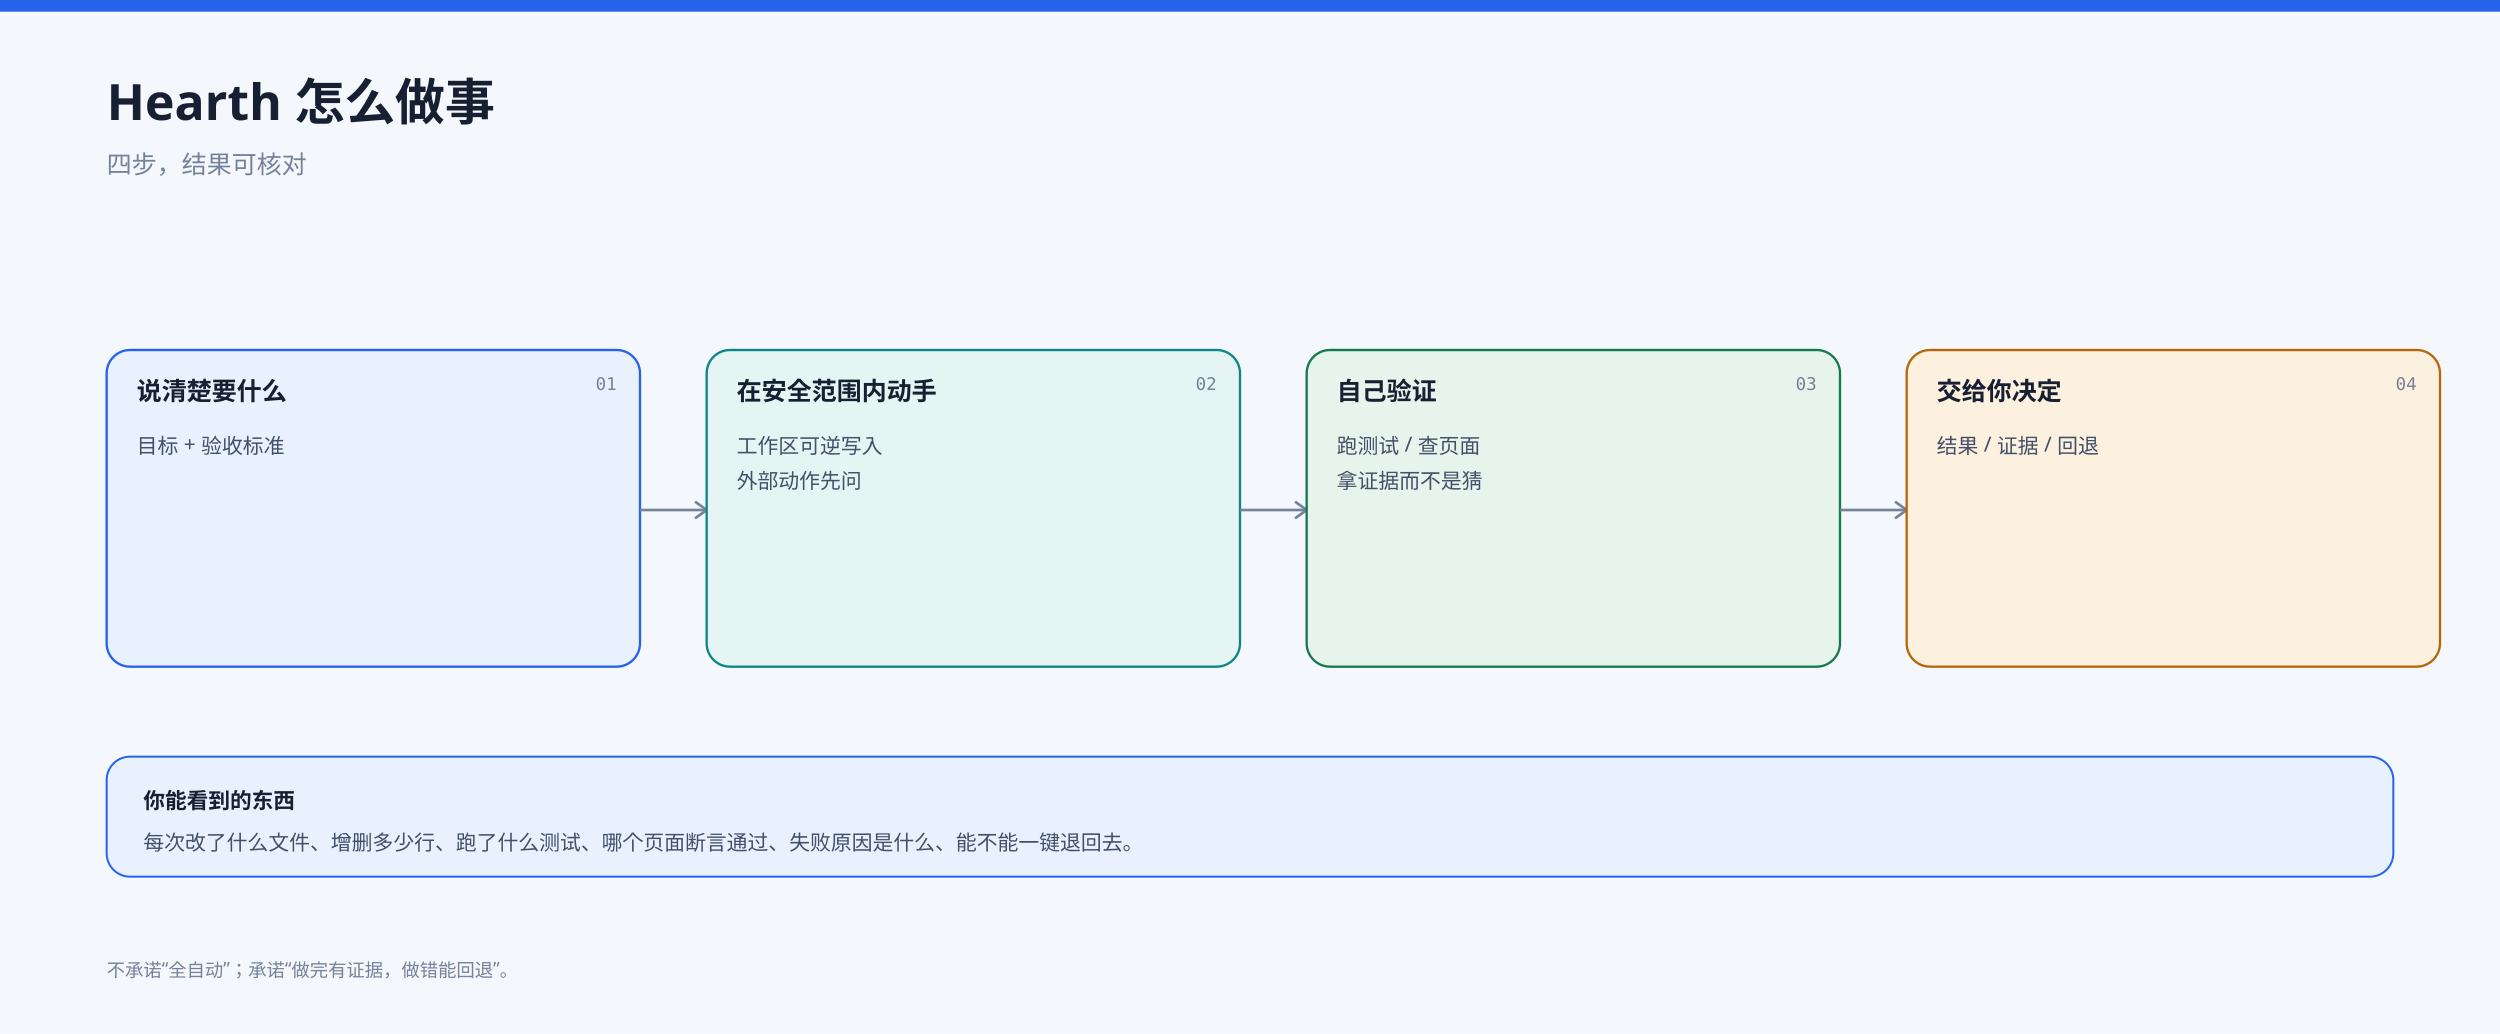
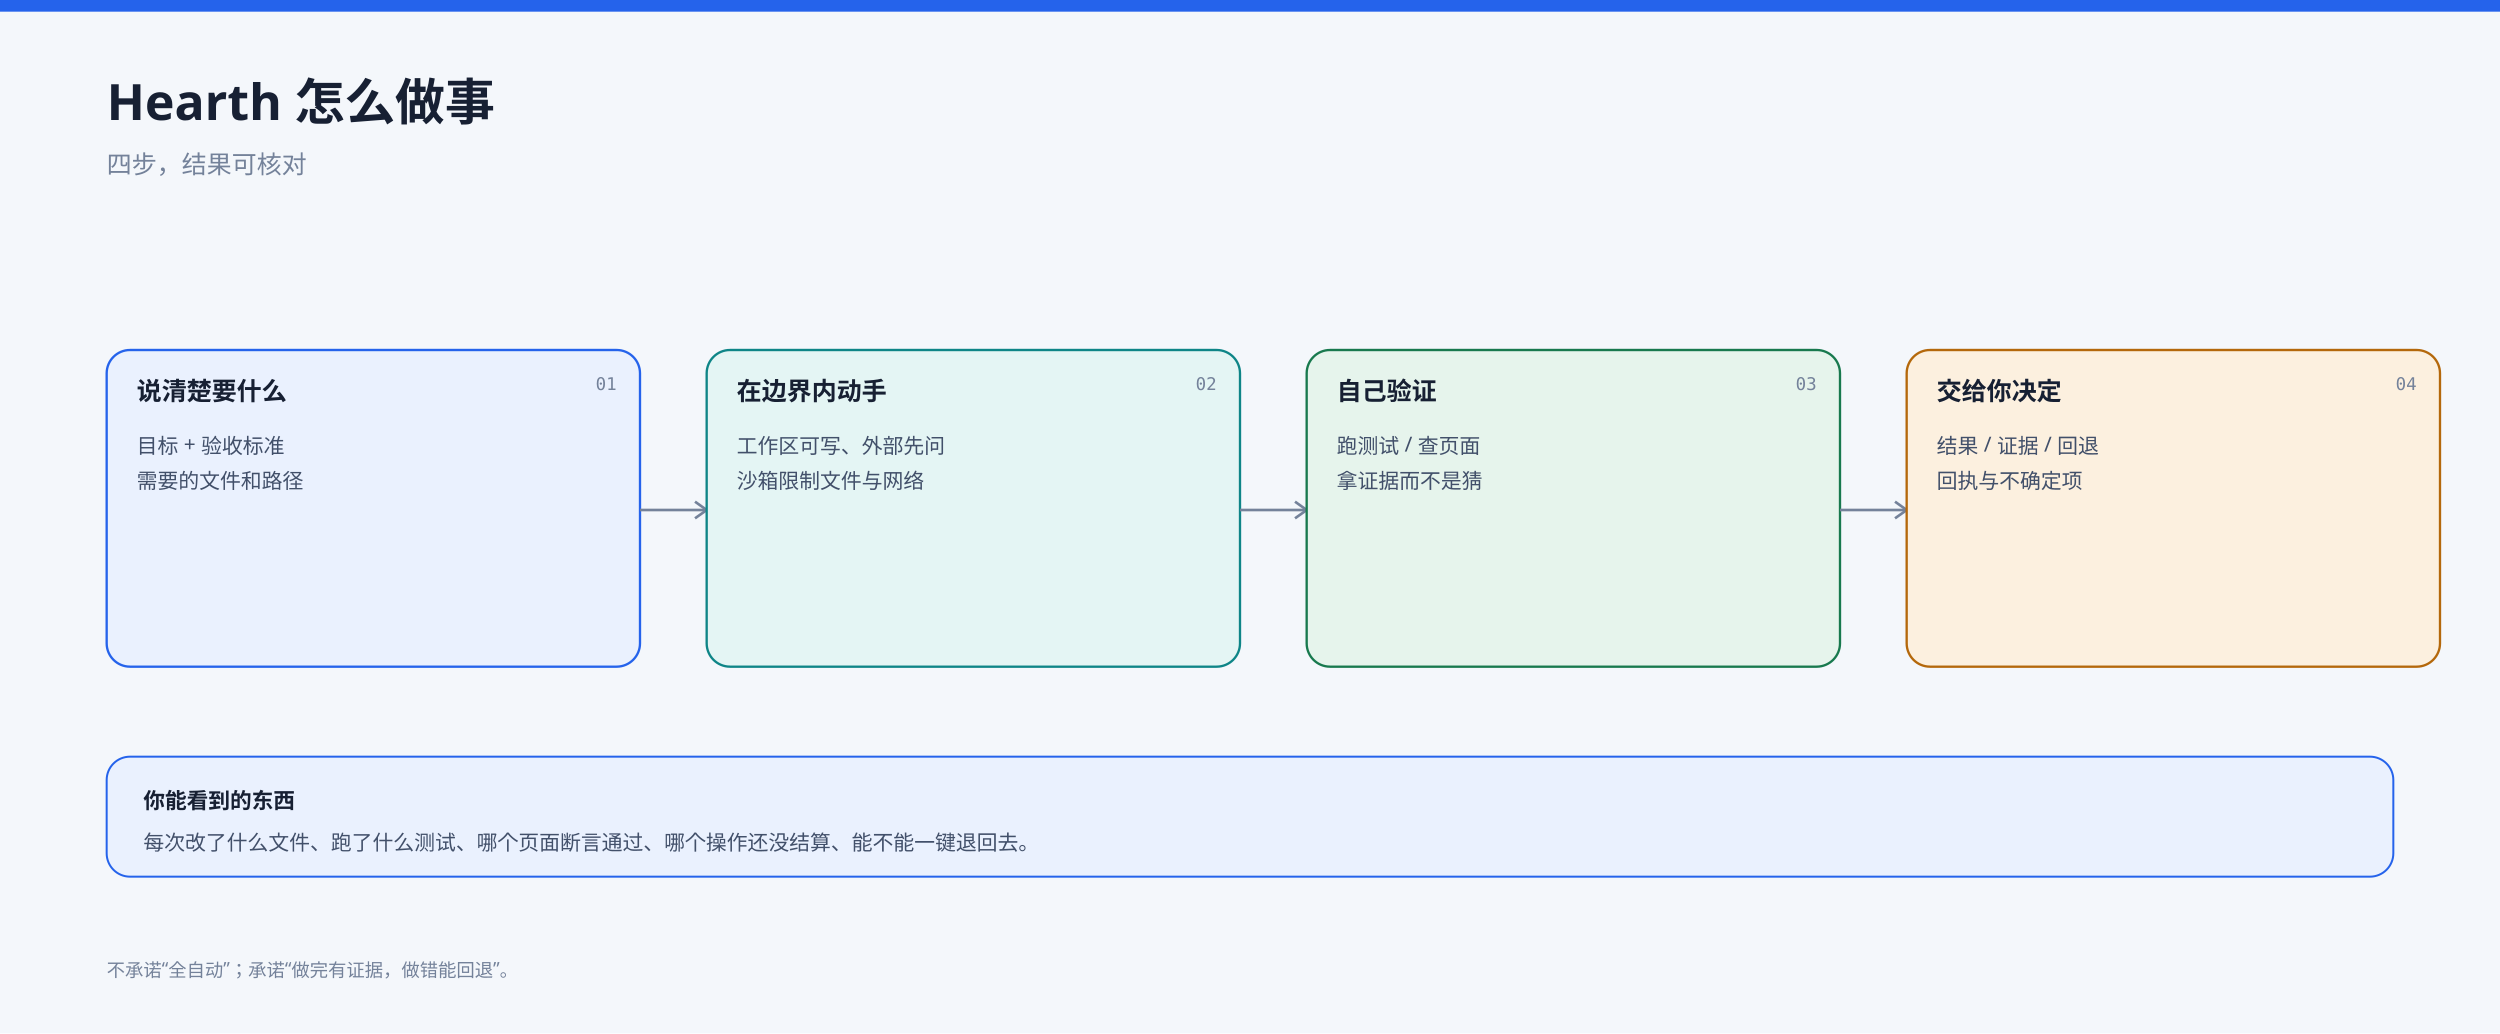
<svg xmlns="http://www.w3.org/2000/svg" width="1500" height="620" viewBox="0 0 1500 620" font-family="'Microsoft YaHei UI','Microsoft YaHei','PingFang SC','Noto Sans SC','Segoe UI',sans-serif">
  <rect width="1500" height="620" fill="#F4F7FB" />
  <rect x="0" y="0" width="1500" height="7" fill="#2563EB" />
  <text x="64" y="72" font-size="30" font-weight="700" fill="#172033">Hearth 怎么做事</text>
  <text x="64" y="104" font-size="15" fill="#74829A">四步，结果可核对</text>
  <rect x="64" y="210" width="320" height="190" rx="14" fill="#EAF1FE" stroke="#2563EB" stroke-width="1.4" />
  <text x="82" y="240" font-size="15" font-weight="700" fill="#172033">说清楚要什么</text>
  <text x="370" y="234" font-size="10.5" font-family="'Cascadia Mono','Consolas','SFMono-Regular',monospace" fill="#74829A" text-anchor="end">01</text>
  <text x="82" y="272" font-size="12.5" fill="#42506A">目标 + 验收标准</text>
+   <text x="82" y="293" font-size="12.5" fill="#42506A">需要的文件和路径</text>
  <line x1="384" y1="306" x2="424" y2="306" stroke="#74829A" stroke-width="1.6" />
  <polyline points="417,301 424,306 417,311" fill="none" stroke="#74829A" stroke-width="1.6" />
  <rect x="424" y="210" width="320" height="190" rx="14" fill="#E4F5F4" stroke="#0E8587" stroke-width="1.4" />
-   <text x="442" y="240" font-size="15" font-weight="700" fill="#172033">在安全范围内动手</text>
+   <text x="442" y="240" font-size="15" font-weight="700" fill="#172033">在边界内动手</text>
  <text x="730" y="234" font-size="10.5" font-family="'Cascadia Mono','Consolas','SFMono-Regular',monospace" fill="#74829A" text-anchor="end">02</text>
-   <text x="442" y="272" font-size="12.5" fill="#42506A">工作区可逆写入</text>
-   <text x="442" y="293" font-size="12.5" fill="#42506A">外部动作先问</text>
+   <text x="442" y="272" font-size="12.5" fill="#42506A">工作区可写、外部先问</text>
+   <text x="442" y="293" font-size="12.5" fill="#42506A">沙箱限制文件与网络</text>
  <line x1="744" y1="306" x2="784" y2="306" stroke="#74829A" stroke-width="1.6" />
  <polyline points="777,301 784,306 777,311" fill="none" stroke="#74829A" stroke-width="1.6" />
  <rect x="784" y="210" width="320" height="190" rx="14" fill="#E6F4EC" stroke="#18794E" stroke-width="1.4" />
  <text x="802" y="240" font-size="15" font-weight="700" fill="#172033">自己验证</text>
  <text x="1090" y="234" font-size="10.5" font-family="'Cascadia Mono','Consolas','SFMono-Regular',monospace" fill="#74829A" text-anchor="end">03</text>
  <text x="802" y="272" font-size="12.5" fill="#42506A">跑测试 / 查页面</text>
  <text x="802" y="293" font-size="12.5" fill="#42506A">拿证据而不是猜</text>
  <line x1="1104" y1="306" x2="1144" y2="306" stroke="#74829A" stroke-width="1.6" />
  <polyline points="1137,301 1144,306 1137,311" fill="none" stroke="#74829A" stroke-width="1.6" />
  <rect x="1144" y="210" width="320" height="190" rx="14" fill="#FCF0DF" stroke="#B4680B" stroke-width="1.4" />
  <text x="1162" y="240" font-size="15" font-weight="700" fill="#172033">交给你决定</text>
  <text x="1450" y="234" font-size="10.5" font-family="'Cascadia Mono','Consolas','SFMono-Regular',monospace" fill="#74829A" text-anchor="end">04</text>
  <text x="1162" y="272" font-size="12.5" fill="#42506A">结果 / 证据 / 回退</text>
+   <text x="1162" y="293" font-size="12.5" fill="#42506A">回执与不确定项</text>
  <rect x="64" y="454" width="1372" height="72" rx="14" fill="#EAF1FE" stroke="#2563EB" stroke-width="1.2" />
  <text x="86" y="485" font-size="13" font-weight="700" fill="#172033">你能看到的东西</text>
-   <text x="86" y="510" font-size="12.5" fill="#42506A">每次改了什么文件、增删多少行、跑了什么测试、哪个页面断言通过、失败原因是什么、能不能一键退回去。</text>
+   <text x="86" y="510" font-size="12.5" fill="#42506A">每次改了什么文件、跑了什么测试、哪个页面断言通过、哪个操作还没结算、能不能一键退回去。</text>
  <text x="64" y="586" font-size="11" fill="#74829A">不承诺“全自动”；承诺“做完有证据，做错能回退”。</text>
</svg>
